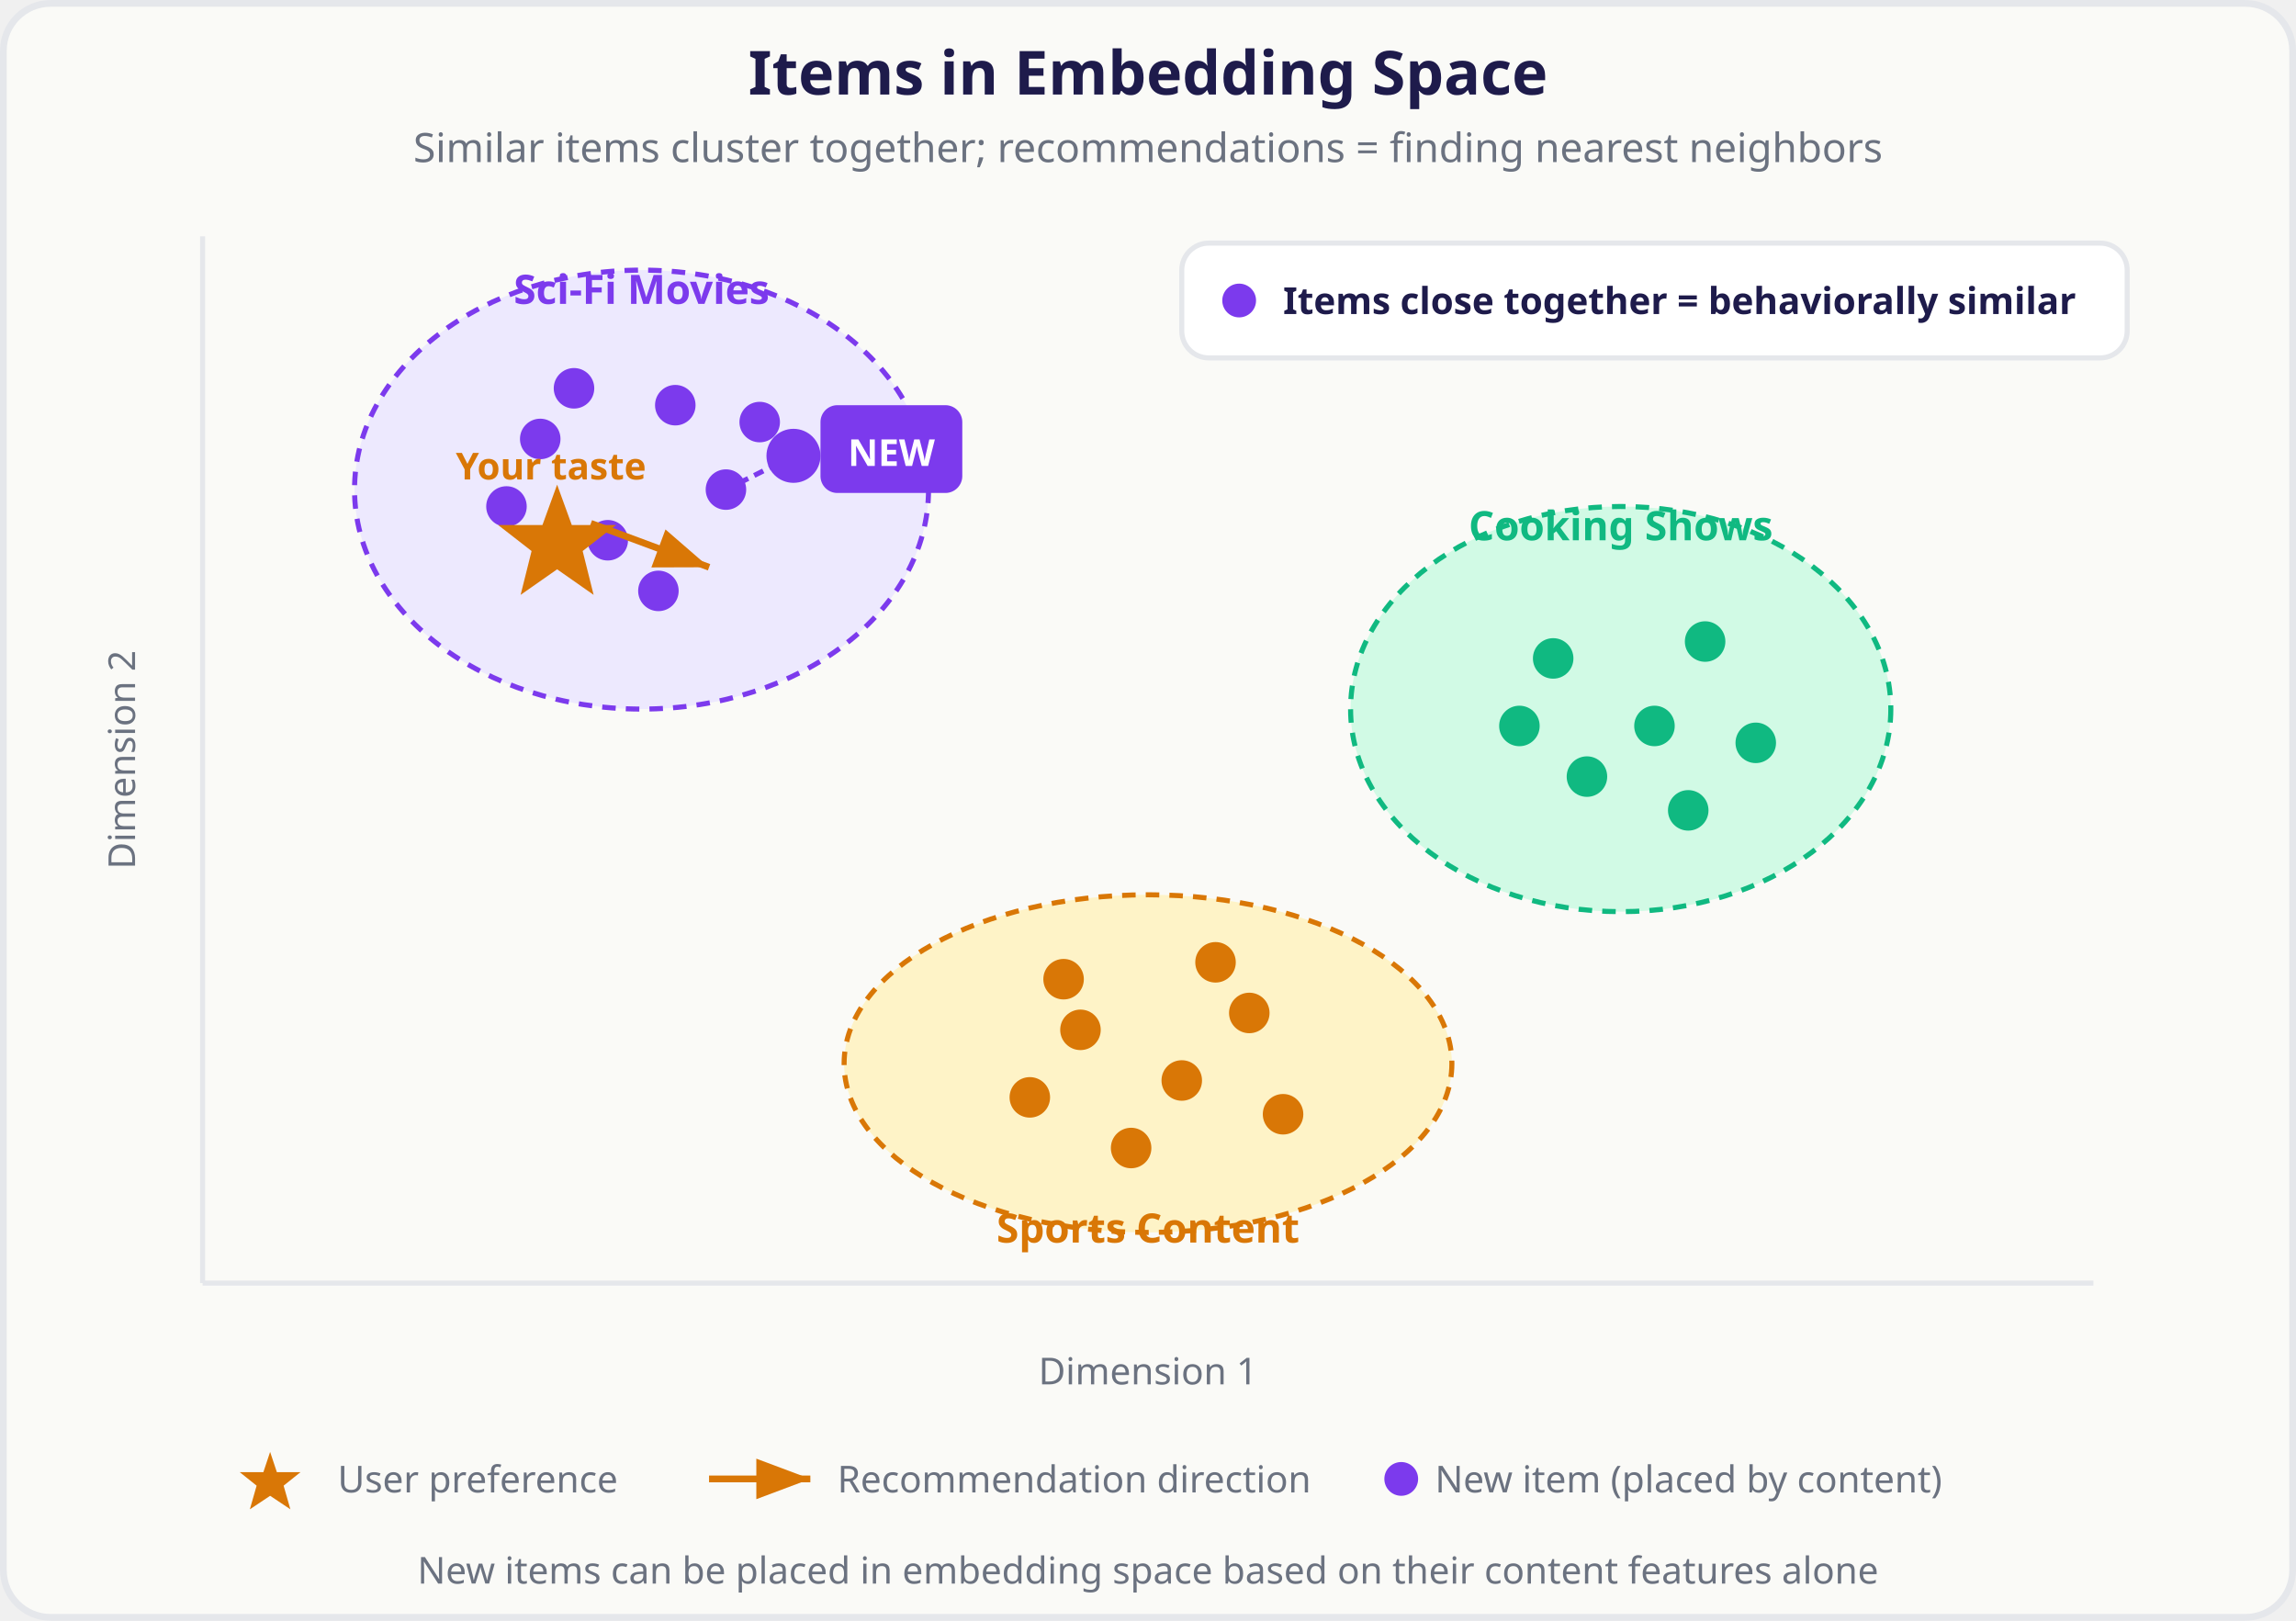
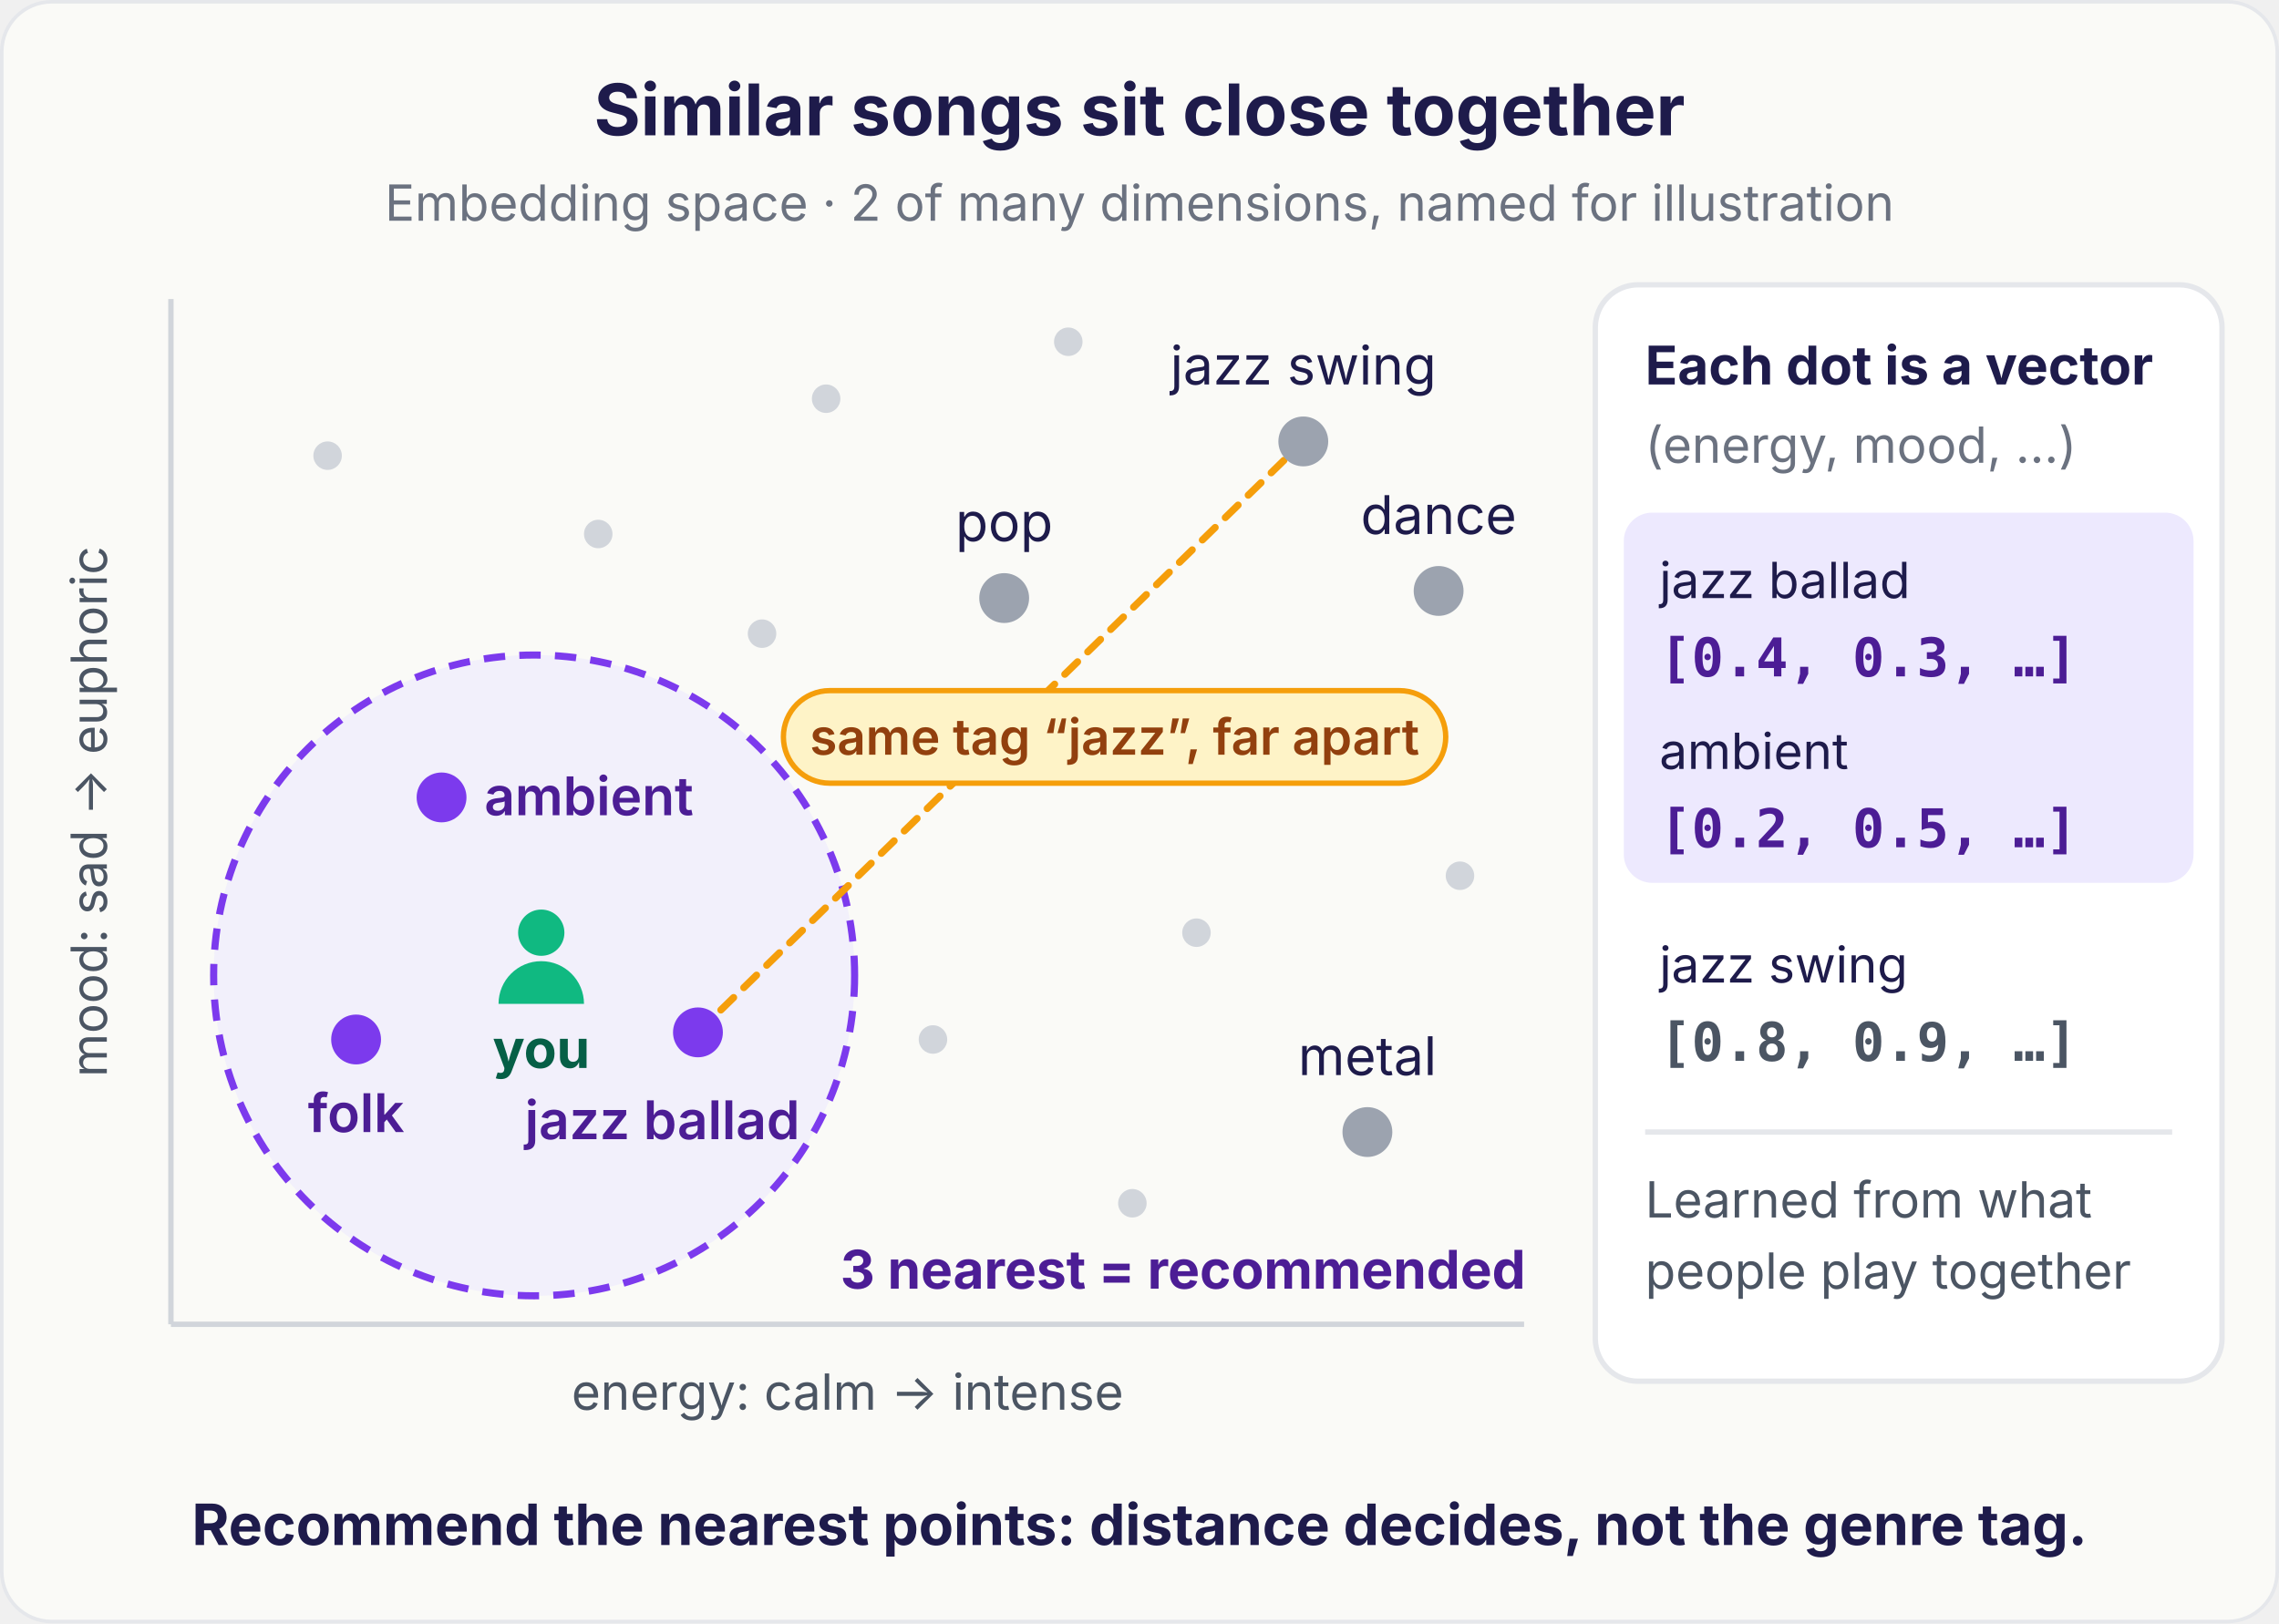
- <svg xmlns="http://www.w3.org/2000/svg" viewBox="0 0 680 480" width="680" height="480" font-family="system-ui, sans-serif">
-   <defs>
-     <marker id="arrowOrange2" markerWidth="8" markerHeight="6" refX="8" refY="3" orient="auto">
-       <path d="M0,0 L8,3 L0,6" fill="#D97706" />
-     </marker>
-   </defs>
-   <rect x="1" y="1" width="678" height="478" rx="14" fill="#FAFAF7" stroke="#E5E7EB" stroke-width="2" />
-   <text x="340" y="28" text-anchor="middle" font-size="18" font-weight="bold" fill="#1E1B4B">Items in Embedding Space</text>
-   <text x="340" y="48" text-anchor="middle" font-size="12" fill="#6B7280">Similar items cluster together; recommendations = finding nearest neighbors</text>
-   <g transform="translate(60,70)">
-     <line x1="0" y1="310" x2="560" y2="310" stroke="#E5E7EB" stroke-width="1.5" />
-     <line x1="0" y1="0" x2="0" y2="310" stroke="#E5E7EB" stroke-width="1.5" />
-     <text x="280" y="340" text-anchor="middle" font-size="11" fill="#6B7280">Dimension 1</text>
-     <text x="-20" y="155" text-anchor="middle" font-size="11" fill="#6B7280" transform="rotate(-90,-20,155)">Dimension 2</text>
-     <g>
-       <ellipse cx="130" cy="75" rx="85" ry="65" fill="#EDE9FE" stroke="#7C3AED" stroke-width="1.5" stroke-dasharray="4,3" />
-       <g fill="#7C3AED">
-         <circle cx="100" cy="60" r="6" />
-         <circle cx="140" cy="50" r="6" />
-         <circle cx="120" cy="90" r="6" />
-         <circle cx="155" cy="75" r="6" />
-         <circle cx="90" cy="80" r="6" />
-         <circle cx="135" cy="105" r="6" />
-         <circle cx="165" cy="55" r="6" />
-         <circle cx="110" cy="45" r="6" />
-       </g>
-       <text x="130" y="20" text-anchor="middle" font-size="12" font-weight="bold" fill="#7C3AED">Sci-Fi Movies</text>
+ <svg xmlns="http://www.w3.org/2000/svg" viewBox="0 0 640 456" font-family="system-ui, -apple-system, 'Segoe UI', sans-serif" role="img" aria-labelledby="pb120-title pb120-desc">
+   <rect x=".5" y=".5" width="639" height="455" rx="14" fill="#FAFAF7" stroke="#E5E7EB" />
+   <text x="320" y="38" text-anchor="middle" font-size="20" font-weight="700" fill="#1E1B4B">Similar songs sit close together</text>
+   <text x="320" y="62" text-anchor="middle" font-size="14" fill="#6B7280">Embedding space · 2 of many dimensions, named for illustration</text>
+   <g>
+     <line x1="48" y1="372" x2="428" y2="372" stroke="#D1D5DB" stroke-width="1.5" />
+     <line x1="48" y1="84" x2="48" y2="372" stroke="#D1D5DB" stroke-width="1.5" />
+     <text x="238" y="396" text-anchor="middle" font-size="14" fill="#4B5563">energy: calm → intense</text>
+     <text x="30" y="228" text-anchor="middle" font-size="14" fill="#4B5563" transform="rotate(-90 30 228)">mood: sad → euphoric</text>
+     <g fill="#D1D5DB">
+       <circle cx="92" cy="128" r="4" />
+       <circle cx="168" cy="150" r="4" />
+       <circle cx="232" cy="112" r="4" />
+       <circle cx="214" cy="178" r="4" />
+       <circle cx="262" cy="292" r="4" />
+       <circle cx="318" cy="338" r="4" />
+       <circle cx="410" cy="246" r="4" />
+       <circle cx="336" cy="262" r="4" />
+       <circle cx="300" cy="96" r="4" />
    </g>
-     <g>
-       <ellipse cx="420" cy="140" rx="80" ry="60" fill="#D1FAE5" stroke="#10B981" stroke-width="1.5" stroke-dasharray="4,3" />
-       <g fill="#10B981">
-         <circle cx="400" cy="125" r="6" />
-         <circle cx="430" cy="145" r="6" />
-         <circle cx="445" cy="120" r="6" />
-         <circle cx="410" cy="160" r="6" />
-         <circle cx="460" cy="150" r="6" />
-         <circle cx="390" cy="145" r="6" />
-         <circle cx="440" cy="170" r="6" />
-       </g>
-       <text x="420" y="90" text-anchor="middle" font-size="12" font-weight="bold" fill="#10B981">Cooking Shows</text>
+     <circle cx="150" cy="274" r="90" fill="#EDE9FE" fill-opacity="0.6" stroke="#7C3AED" stroke-width="2" stroke-dasharray="6 4" />
+     <line x1="196" y1="290" x2="366" y2="124" stroke="#F59E0B" stroke-width="2" stroke-dasharray="5 4" stroke-linecap="round" />
+     <g fill="#9CA3AF">
+       <circle cx="366" cy="124" r="7" />
+       <circle cx="404" cy="166" r="7" />
+       <circle cx="282" cy="168" r="7" />
+       <circle cx="384" cy="318" r="7" />
    </g>
-     <g>
-       <ellipse cx="280" cy="245" rx="90" ry="50" fill="#FEF3C7" stroke="#D97706" stroke-width="1.5" stroke-dasharray="4,3" />
-       <g fill="#D97706">
-         <circle cx="260" cy="235" r="6" />
-         <circle cx="290" cy="250" r="6" />
-         <circle cx="310" cy="230" r="6" />
-         <circle cx="245" cy="255" r="6" />
-         <circle cx="275" cy="270" r="6" />
-         <circle cx="320" cy="260" r="6" />
-         <circle cx="300" cy="215" r="6" />
-         <circle cx="255" cy="220" r="6" />
-       </g>
-       <text x="280" y="298" text-anchor="middle" font-size="12" font-weight="bold" fill="#D97706">Sports Content</text>
+     <text x="366" y="108" text-anchor="middle" font-size="15" fill="#1E1B4B">jazz swing</text>
+     <text x="404" y="150" text-anchor="middle" font-size="15" fill="#1E1B4B">dance</text>
+     <text x="282" y="152" text-anchor="middle" font-size="15" fill="#1E1B4B">pop</text>
+     <text x="384" y="302" text-anchor="middle" font-size="15" fill="#1E1B4B">metal</text>
+     <g fill="#7C3AED">
+       <circle cx="196" cy="290" r="7" />
+       <circle cx="100" cy="292" r="7" />
+       <circle cx="124" cy="224" r="7" />
    </g>
-     <polygon points="105,75 109,86 121,86 112,93 115,105 105,98 95,105 98,93 89,86 101,86" fill="#D97706" stroke="#D97706" stroke-width="1" />
-     <line x1="115" y1="85" x2="150" y2="98" stroke="#D97706" stroke-width="2" marker-end="url(#arrowOrange2)" />
-     <text x="75" y="72" font-size="11" fill="#D97706" font-weight="bold">Your taste</text>
-     <g transform="translate(175,65)">
-       <circle cx="0" cy="0" r="8" fill="#7C3AED" />
-       <rect x="8" y="-15" width="42" height="26" rx="5" fill="#7C3AED" />
-       <text x="29" y="3" text-anchor="middle" font-size="11" fill="#FFFFFF" font-weight="bold">NEW</text>
-     </g>
-     <line x1="175" y1="65" x2="155" y2="75" stroke="#7C3AED" stroke-width="1.5" stroke-dasharray="3,2" />
+     <text x="186" y="320" text-anchor="middle" font-size="15" font-weight="600" fill="#4C1D95">jazz ballad</text>
+     <text x="100" y="318" text-anchor="middle" font-size="15" font-weight="600" fill="#4C1D95">folk</text>
+     <text x="136" y="229" font-size="15" font-weight="600" fill="#4C1D95">ambient</text>
+     <circle cx="152" cy="262" r="6.5" fill="#10B981" />
+     <path d="M140,282 a12,12 0 0 1 24,0 z" fill="#10B981" />
+     <text x="152" y="300" text-anchor="middle" font-size="15" font-weight="700" fill="#065F46">you</text>
+     <rect x="220" y="194" width="186" height="26" rx="13" fill="#FEF3C7" stroke="#F59E0B" stroke-width="1.5" />
+     <text x="313" y="212" text-anchor="middle" font-size="14" font-weight="600" fill="#92400E">same tag “jazz”, far apart</text>
+     <text x="236" y="362" font-size="15" font-weight="700" fill="#4C1D95">3 nearest = recommended</text>
  </g>
  <g>
-     <rect x="350" y="72" width="280" height="34" rx="8" fill="#FFFFFF" stroke="#E5E7EB" stroke-width="1.5" />
-     <circle cx="367" cy="89" r="5" fill="#7C3AED" />
-     <text x="380" y="93" font-size="11" font-weight="bold" fill="#1E1B4B">Items close together = behaviorally similar</text>
+     <rect x="448" y="80" width="176" height="308" rx="12" fill="#FFFFFF" stroke="#E5E7EB" stroke-width="1.5" />
+     <text x="462" y="108" font-size="15" font-weight="700" fill="#1E1B4B">Each dot is a vector</text>
+     <text x="462" y="130" font-size="14" fill="#6B7280">(energy, mood, …)</text>
+     <rect x="456" y="144" width="160" height="104" rx="8" fill="#EDE9FE" />
+     <text x="466" y="168" font-size="14" fill="#1E1B4B">jazz ballad</text>
+     <text x="466" y="190" font-size="15" font-weight="600" fill="#4C1D95" font-family="ui-monospace, Menlo, Consolas, monospace">[0.4, 0.3, …]</text>
+     <text x="466" y="216" font-size="14" fill="#1E1B4B">ambient</text>
+     <text x="466" y="238" font-size="15" font-weight="600" fill="#4C1D95" font-family="ui-monospace, Menlo, Consolas, monospace">[0.2, 0.5, …]</text>
+     <text x="466" y="276" font-size="14" fill="#1E1B4B">jazz swing</text>
+     <text x="466" y="298" font-size="15" font-weight="600" fill="#4B5563" font-family="ui-monospace, Menlo, Consolas, monospace">[0.8, 0.9, …]</text>
+     <line x1="462" y1="318" x2="610" y2="318" stroke="#E5E7EB" stroke-width="1.5" />
+     <text x="462" y="342" font-size="14" fill="#4B5563">Learned from what</text>
+     <text x="462" y="362" font-size="14" fill="#4B5563">people play together</text>
  </g>
-   <g transform="translate(80,438)">
-     <polygon points="0,-8 2,-2 9,-2 4,2 6,9 0,5 -6,9 -4,2 -9,-2 -2,-2" fill="#D97706" />
-     <text x="20" y="4" font-size="11" fill="#6B7280">User preference</text>
-     <line x1="130" y1="0" x2="160" y2="0" stroke="#D97706" stroke-width="2" marker-end="url(#arrowOrange2)" />
-     <text x="168" y="4" font-size="11" fill="#6B7280">Recommendation direction</text>
-     <circle cx="335" cy="0" r="5" fill="#7C3AED" />
-     <text x="345" y="4" font-size="11" fill="#6B7280">New item (placed by content)</text>
-   </g>
-   <text x="340" y="469" text-anchor="middle" font-size="11" fill="#6B7280">New items can be placed in embedding space based on their content features alone</text>
+   <text x="320" y="434" text-anchor="middle" font-size="16" font-weight="700" fill="#1E1B4B">Recommend the nearest points: distance decides, not the genre tag.</text>
</svg>
